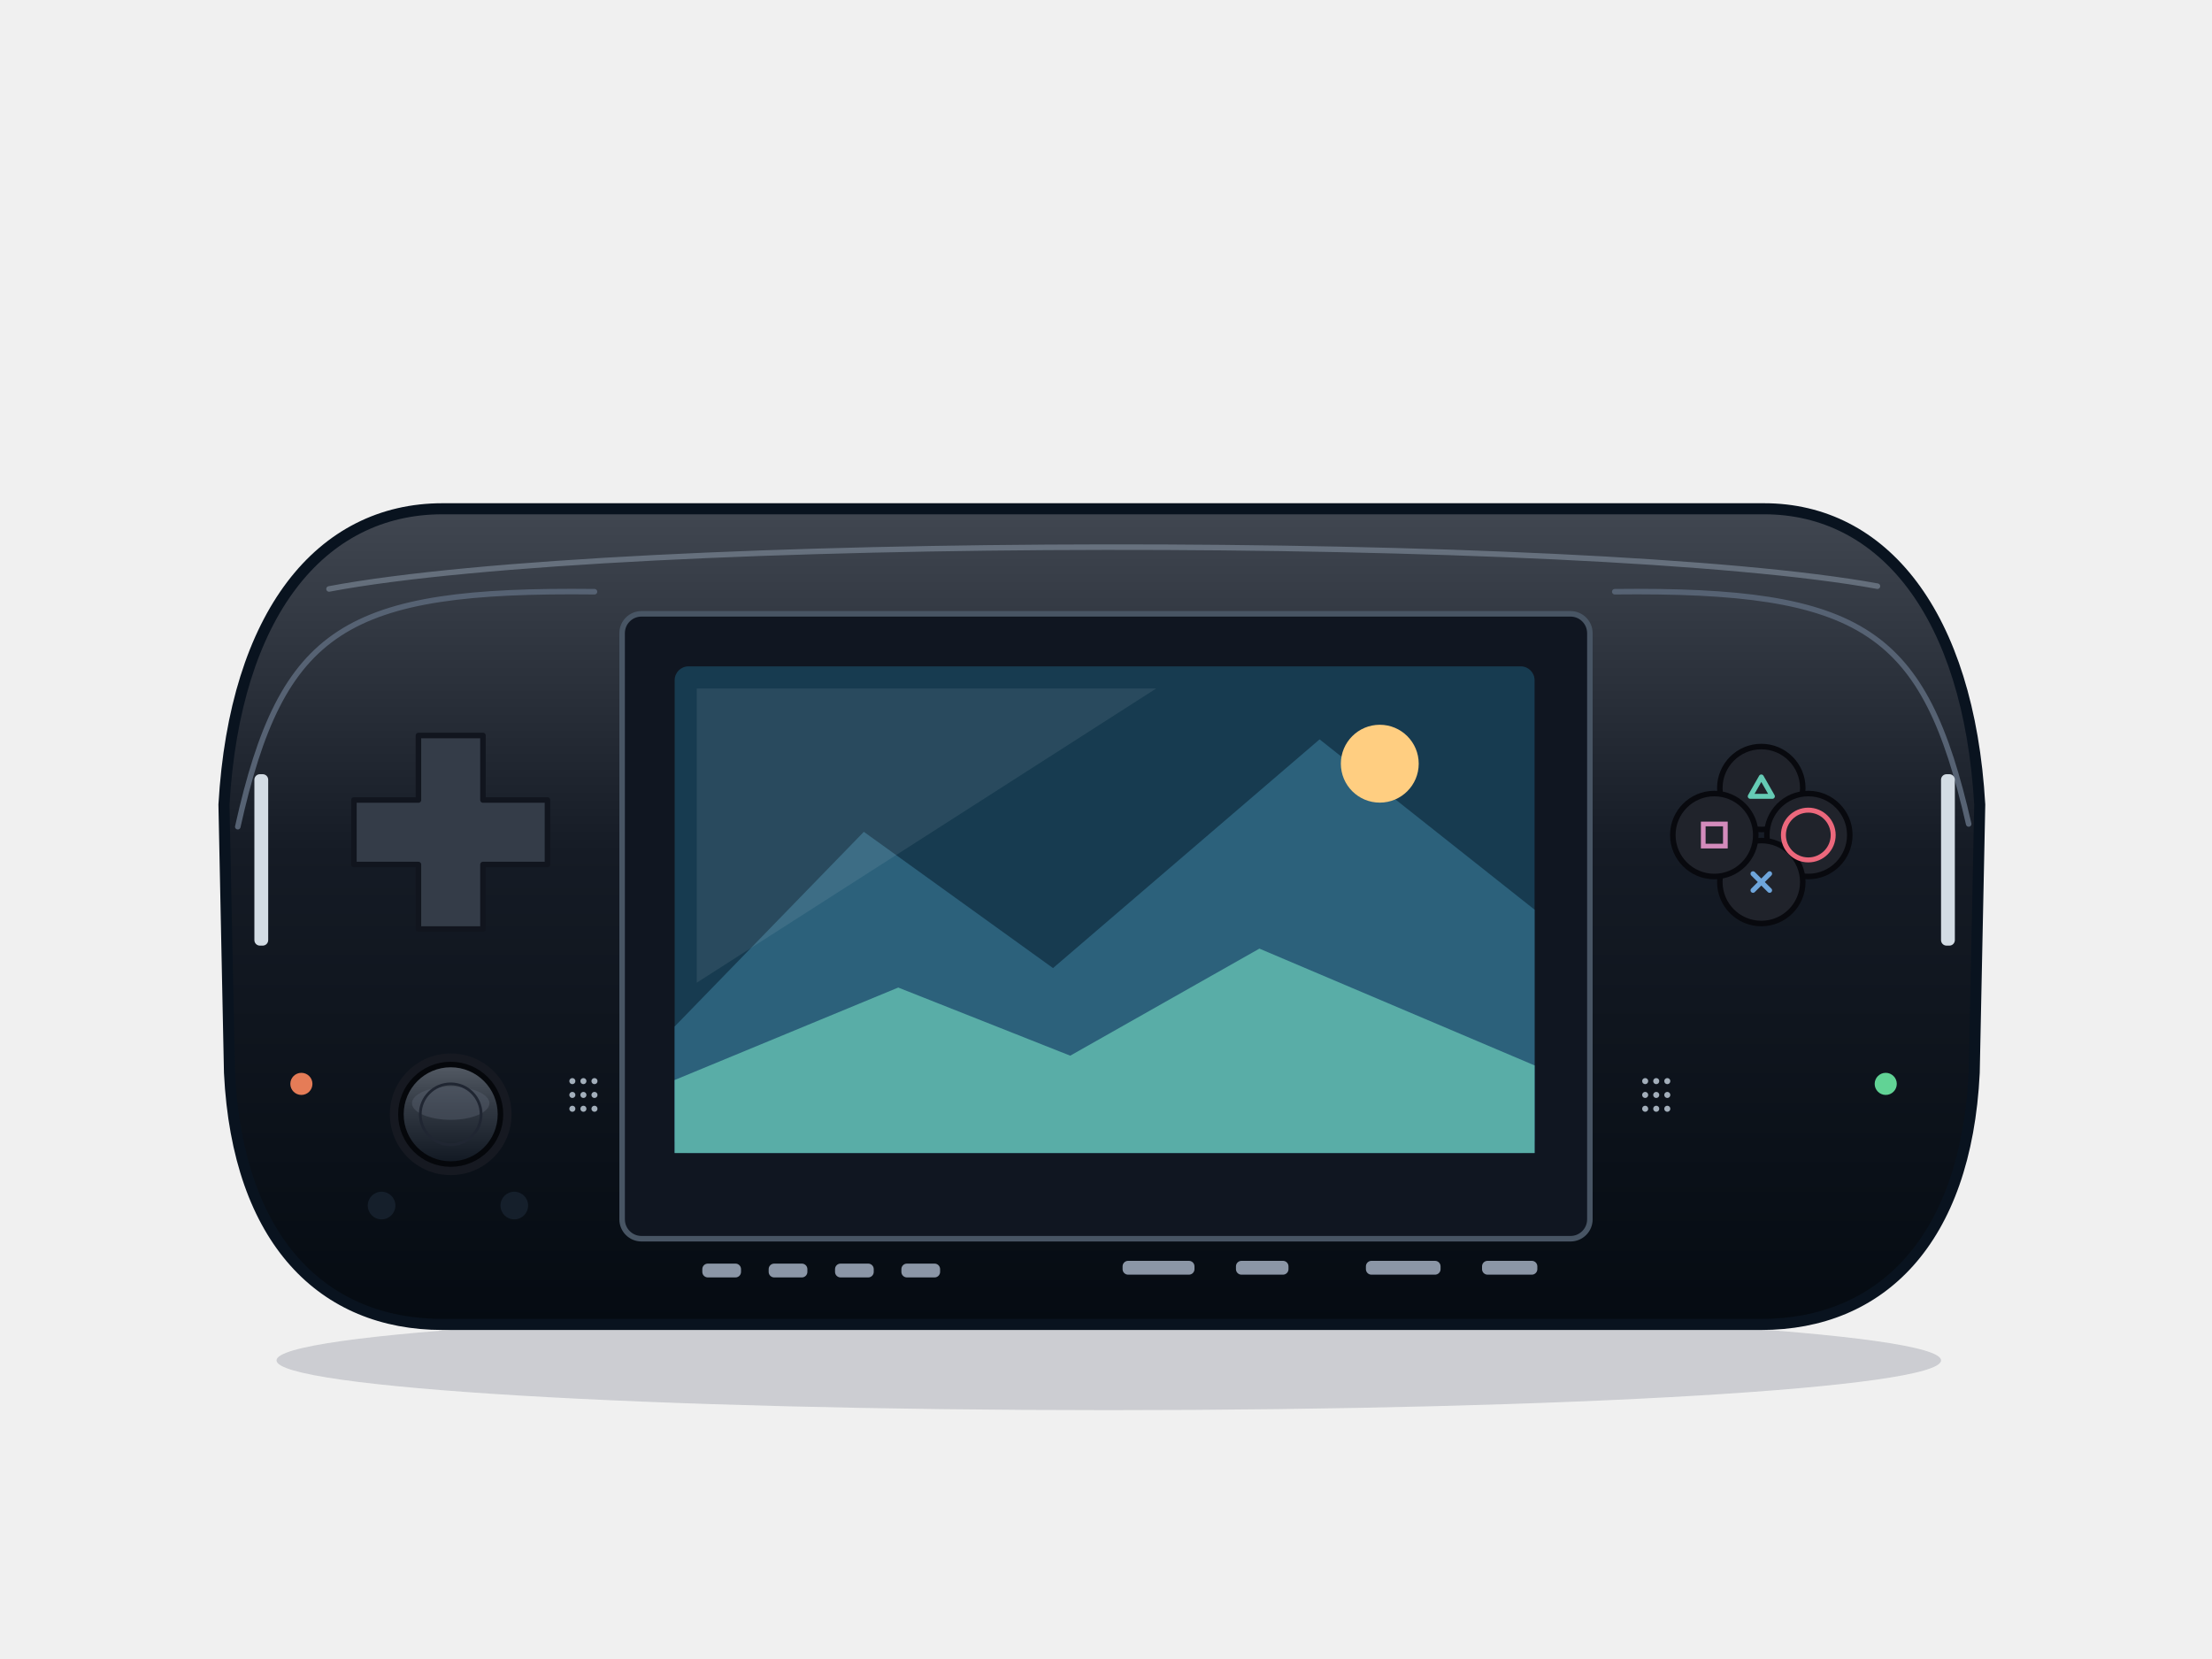
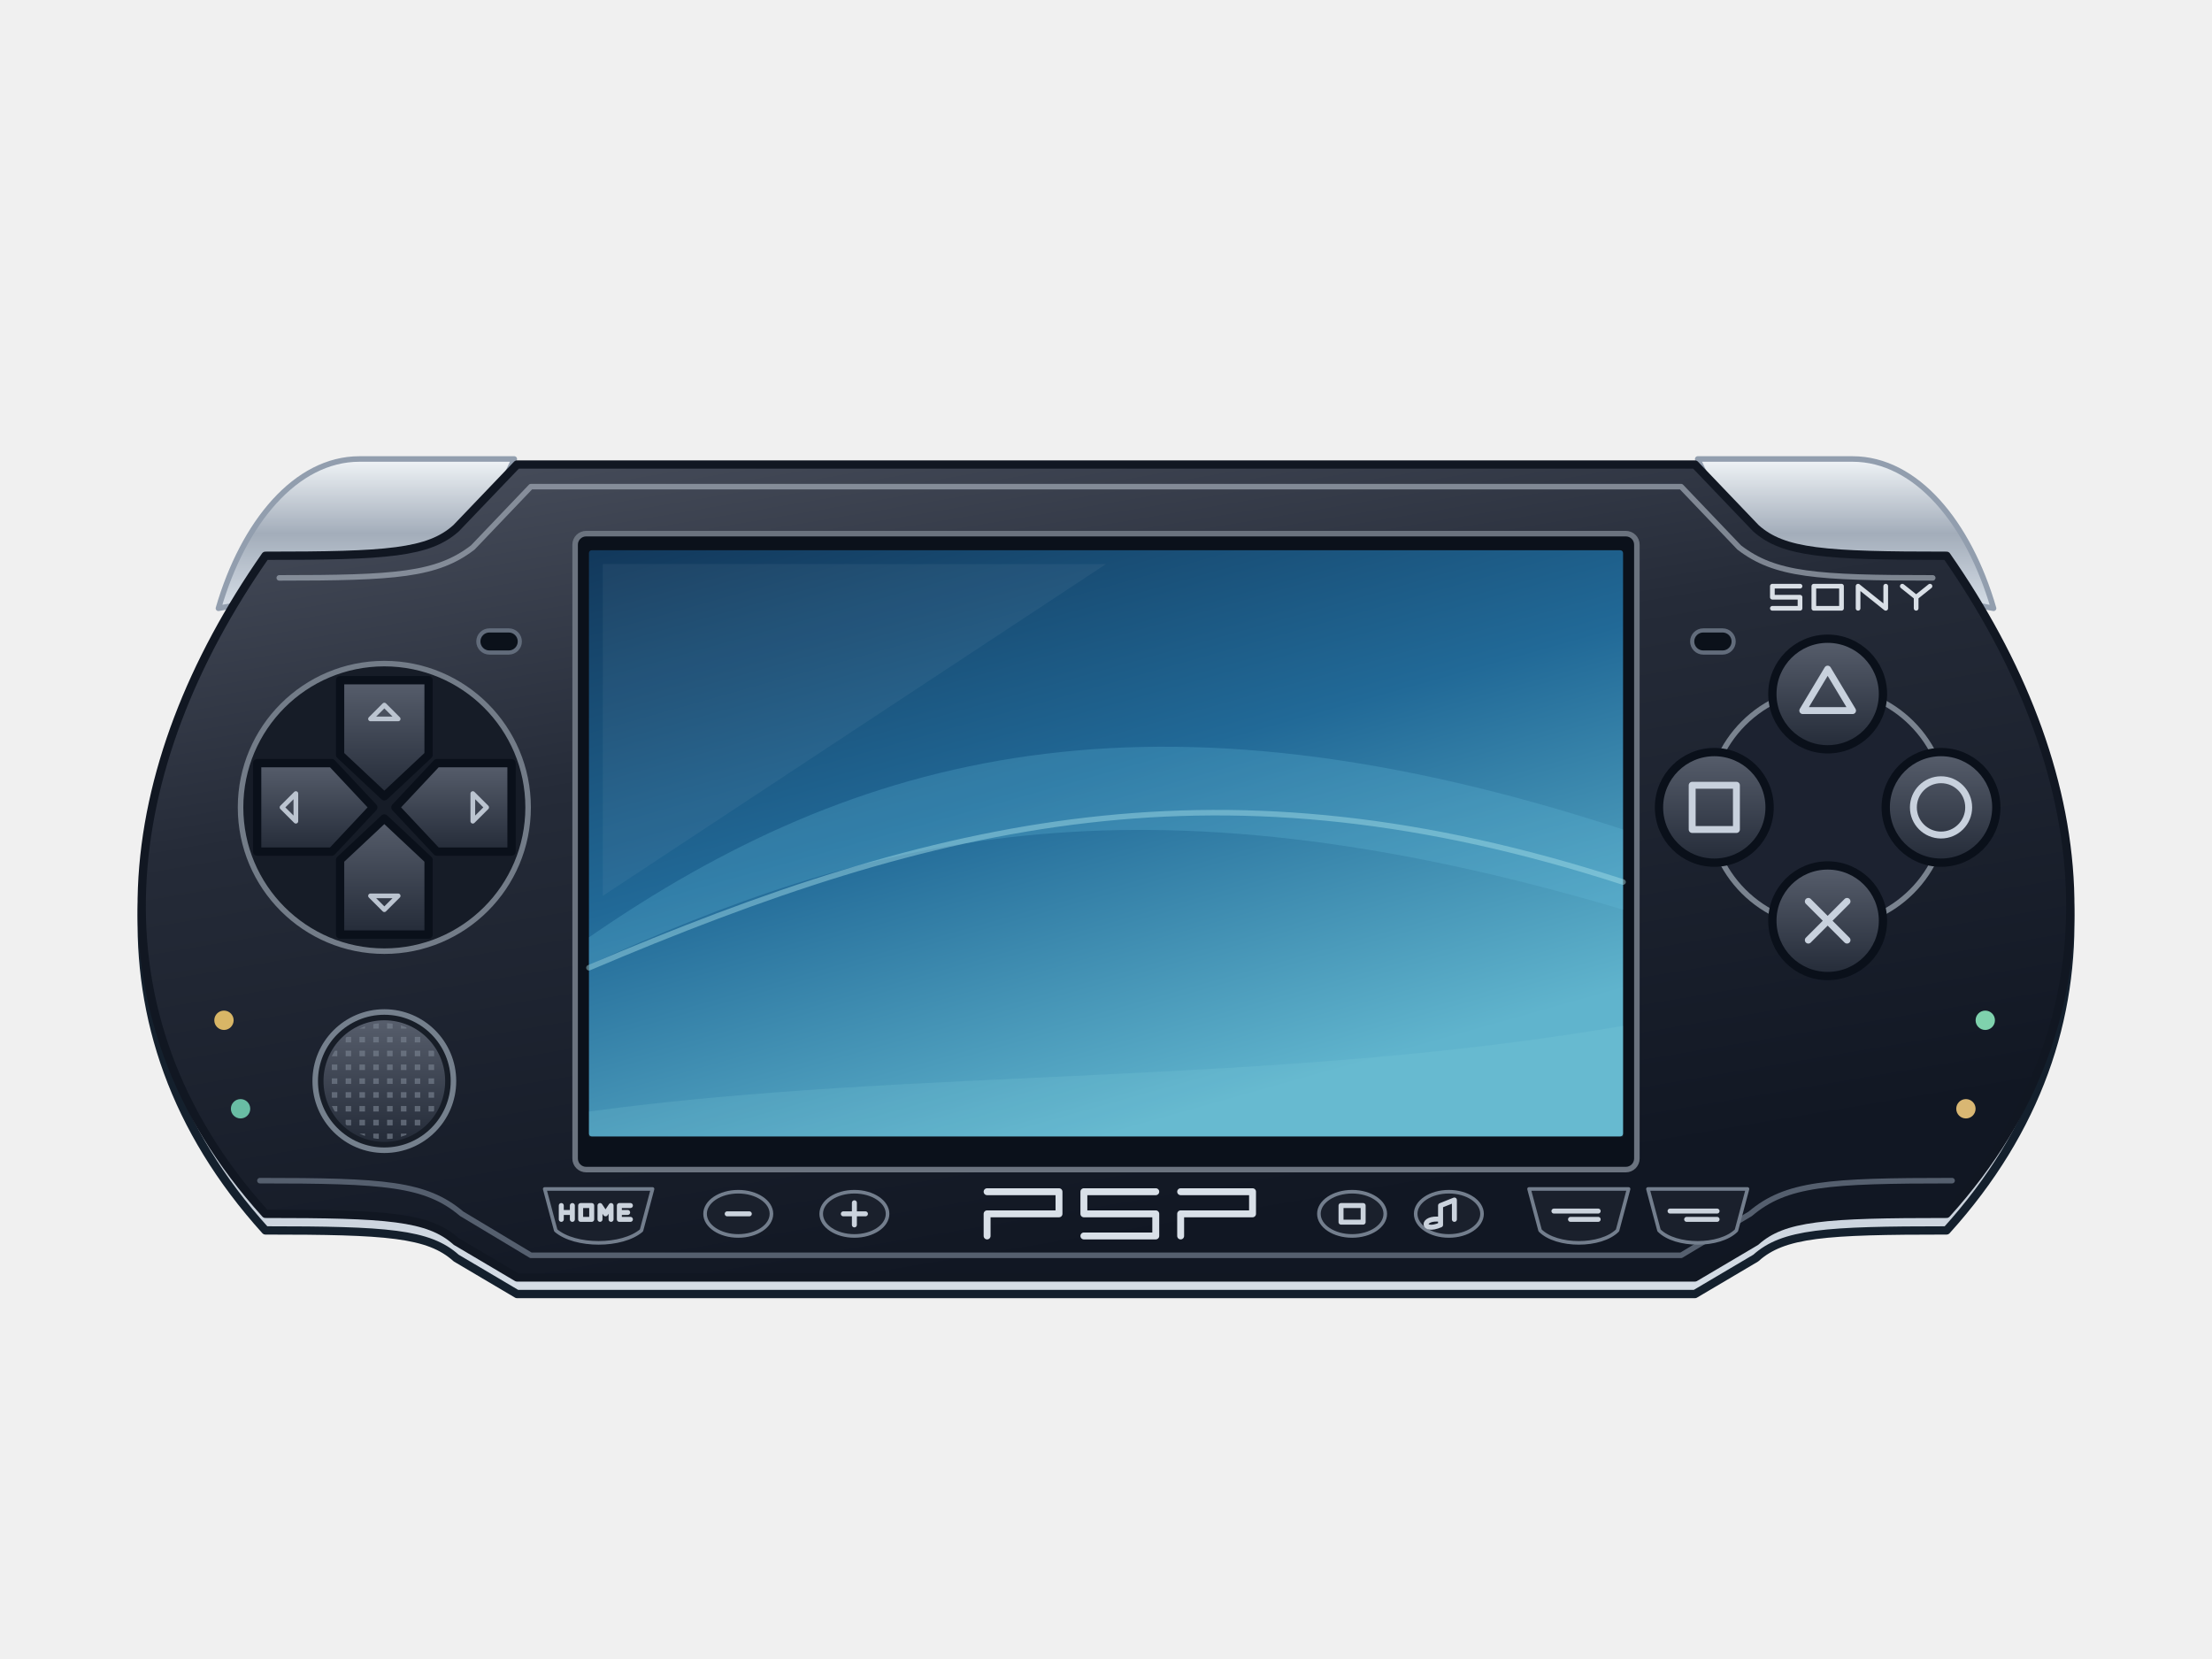
<svg xmlns="http://www.w3.org/2000/svg" width="800" height="600" viewBox="0 0 800 600">
  <defs>
-     <linearGradient id="dark" x1="0" y1="0" x2="0.8" y2="1">
-       <stop stop-color="#4a5362" />
-       <stop offset="0.38" stop-color="#262d3b" />
-       <stop offset="1" stop-color="#10141d" />
-     </linearGradient>
-     <linearGradient id="black" x1="0" y1="0" x2="0" y2="1">
-       <stop stop-color="#414751" />
-       <stop offset="0.42" stop-color="#151b25" />
-       <stop offset="1" stop-color="#050b12" />
+     <linearGradient id="black" x1="0" y1="0" x2="0.4" y2="1">
+       <stop stop-color="#4B515F" />
+       <stop offset="0.42" stop-color="#252B38" />
+       <stop offset="1" stop-color="#111723" />
    </linearGradient>
    <linearGradient id="rubber" x1="0" y1="0" x2="0" y2="1">
-       <stop stop-color="#545b65" />
-       <stop offset="0.45" stop-color="#303741" />
-       <stop offset="1" stop-color="#111822" />
+       <stop stop-color="#575E6C" />
+       <stop offset="1" stop-color="#242B38" />
    </linearGradient>
    <linearGradient id="silver" x1="0" y1="0" x2="0" y2="1">
-       <stop stop-color="#f6f8fa" />
-       <stop offset="0.42" stop-color="#bfc7d1" />
-       <stop offset="0.5" stop-color="#8b95a4" />
-       <stop offset="1" stop-color="#dbe2e9" />
+       <stop stop-color="#F0F4F7" />
+       <stop offset="0.5" stop-color="#A3ADBA" />
+       <stop offset="1" stop-color="#D6DEE7" />
    </linearGradient>
-     <linearGradient id="cream" x1="0" y1="0" x2="0.3" y2="1">
-       <stop stop-color="#eee6d2" />
-       <stop offset="0.5" stop-color="#cfc5ad" />
-       <stop offset="1" stop-color="#a19b8c" />
+     <linearGradient id="screen" x1="0" y1="0" x2="0.5" y2="1">
+       <stop stop-color="#12385B" />
+       <stop offset="0.5" stop-color="#216997" />
+       <stop offset="1" stop-color="#60B4CD" />
    </linearGradient>
-     <linearGradient id="wood" x1="0" y1="0" x2="0" y2="1">
-       <stop stop-color="#b8763e" />
-       <stop offset="0.45" stop-color="#80552f" />
-       <stop offset="1" stop-color="#55341f" />
-     </linearGradient>
-     <linearGradient id="gold" x1="0" y1="0" x2="0.9" y2="1">
-       <stop stop-color="#fff0a4" />
-       <stop offset="0.35" stop-color="#ffc841" />
-       <stop offset="0.7" stop-color="#d88a16" />
-       <stop offset="1" stop-color="#ffe380" />
-     </linearGradient>
-     <linearGradient id="glass" x1="0" y1="0" x2="0.7" y2="1">
-       <stop stop-color="#324963" />
-       <stop offset="0.5" stop-color="#0c1525" />
-       <stop offset="1" stop-color="#03101d" />
-     </linearGradient>
-     <linearGradient id="red" x1="0" y1="0" x2="0.8" y2="1">
-       <stop stop-color="#ff665b" />
-       <stop offset="0.55" stop-color="#d63136" />
-       <stop offset="1" stop-color="#8f1628" />
-     </linearGradient>
-     <linearGradient id="blue" x1="0" y1="0" x2="0.8" y2="1">
-       <stop stop-color="#72c1ff" />
-       <stop offset="0.55" stop-color="#258ad2" />
-       <stop offset="1" stop-color="#176087" />
-     </linearGradient>
-     <linearGradient id="purple" x1="0" y1="0" x2="0.8" y2="1">
-       <stop stop-color="#b286ed" />
-       <stop offset="0.55" stop-color="#7551ac" />
-       <stop offset="1" stop-color="#452a6e" />
-     </linearGradient>
+     <pattern id="knurl" width="5" height="5" patternUnits="userSpaceOnUse">
+       <path d="M0 0h2v2H0Z" fill="#77808D" opacity="0.65" />
+     </pattern>
  </defs>
-   <ellipse cx="401" cy="492" rx="301" ry="18" fill="#162039" opacity="0.17" />
-   <path d="M160 184h478c43 0 74 38 78 107l-2 97c-3 61-34 91-77 91H160c-43 0-74-30-77-91l-2-97c4-69 35-107 79-107Z" fill="url(#black)" stroke="#09131f" stroke-width="4" stroke-linecap="round" stroke-linejoin="round" />
-   <path d="M119 213C225 193 575 193 679 212" fill="none" stroke="#91a0b0" stroke-width="2" stroke-linecap="round" stroke-linejoin="round" opacity="0.5" />
-   <rect x="225" y="222" width="350" height="226" rx="7" fill="#101621" stroke="#485564" stroke-width="2" />
-   <rect x="244" y="241" width="311" height="176" rx="5" fill="#173b50" />
-   <path d="M244 371.24L312.42 300.84L380.84 350.12L477.25 267.4L555 329.0V417H244Z" fill="#2c617b" />
-   <path d="M244 390.6L324.86 357.16L387.06 381.8L455.48 343.08L555 385.32V417H244Z" fill="#59ada7" />
-   <ellipse cx="499.02" cy="276.2" rx="14.08" ry="14.08" fill="#ffce81" />
-   <path d="M252 249H418.16L252 355.4Z" fill="#ffffff" opacity="0.08" />
-   <path d="M86 299C102 227 125 213 215 214M584 214c90-1 112 14 128 84" fill="none" stroke="#566273" stroke-width="2" stroke-linecap="round" stroke-linejoin="round" />
-   <path d="M151.333 266h23.333v23.333h23.333v23.333h-23.333v23.333h-23.333v-23.333h-23.333v-23.333h23.333Z" fill="#343c48" stroke="#11151e" stroke-width="2" stroke-linecap="round" stroke-linejoin="round" />
-   <ellipse cx="163" cy="403" rx="22" ry="22" fill="#161921" />
-   <ellipse cx="163" cy="403" rx="18" ry="18" fill="url(#rubber)" stroke="#05070b" stroke-width="2" />
-   <ellipse cx="163" cy="399" rx="14" ry="6" fill="#545b69" opacity="0.5" />
-   <ellipse cx="163" cy="403" rx="11" ry="11" fill="none" stroke="#202632" stroke-width="1" />
-   <ellipse cx="637" cy="285" rx="15" ry="15" fill="#20232b" stroke="#08090e" stroke-width="2" />
-   <ellipse cx="654" cy="302" rx="15" ry="15" fill="#20232b" stroke="#08090e" stroke-width="2" />
-   <ellipse cx="637" cy="319" rx="15" ry="15" fill="#20232b" stroke="#08090e" stroke-width="2" />
-   <ellipse cx="620" cy="302" rx="15" ry="15" fill="#20232b" stroke="#08090e" stroke-width="2" />
-   <path d="M633 288l4 -7 4 7Z" fill="none" stroke="#65cbb5" stroke-width="1.8" stroke-linecap="round" stroke-linejoin="round" />
-   <ellipse cx="654" cy="302" rx="9" ry="9" fill="none" stroke="#ec687c" stroke-width="1.8" />
-   <path d="M634 316l6 6m0-6-6 6" fill="none" stroke="#6ea5db" stroke-width="1.8" stroke-linecap="round" stroke-linejoin="round" />
-   <rect x="616" y="298" width="8" height="8" rx="0" fill="none" stroke="#d38bbc" stroke-width="1.7" />
-   <ellipse cx="138" cy="436" rx="5" ry="5" fill="#151f2b" />
-   <ellipse cx="186" cy="436" rx="5" ry="5" fill="#151f2b" />
-   <rect x="254" y="457" width="14" height="5" rx="2" fill="#8b96a6" />
-   <rect x="278" y="457" width="14" height="5" rx="2" fill="#8b96a6" />
-   <rect x="302" y="457" width="14" height="5" rx="2" fill="#8b96a6" />
-   <rect x="326" y="457" width="14" height="5" rx="2" fill="#8b96a6" />
-   <rect x="406" y="456" width="26" height="5" rx="2" fill="#8b96a6" />
-   <rect x="447" y="456" width="19" height="5" rx="2" fill="#8b96a6" />
-   <rect x="494" y="456" width="27" height="5" rx="2" fill="#8b96a6" />
-   <rect x="536" y="456" width="20" height="5" rx="2" fill="#8b96a6" />
-   <ellipse cx="207" cy="391" rx="1.1" ry="1.1" fill="#a3afbb" />
-   <ellipse cx="211" cy="391" rx="1.1" ry="1.1" fill="#a3afbb" />
-   <ellipse cx="215" cy="391" rx="1.1" ry="1.1" fill="#a3afbb" />
-   <ellipse cx="207" cy="396" rx="1.1" ry="1.1" fill="#a3afbb" />
-   <ellipse cx="211" cy="396" rx="1.1" ry="1.1" fill="#a3afbb" />
-   <ellipse cx="215" cy="396" rx="1.1" ry="1.1" fill="#a3afbb" />
-   <ellipse cx="207" cy="401" rx="1.1" ry="1.1" fill="#a3afbb" />
-   <ellipse cx="211" cy="401" rx="1.1" ry="1.1" fill="#a3afbb" />
-   <ellipse cx="215" cy="401" rx="1.1" ry="1.1" fill="#a3afbb" />
-   <ellipse cx="595" cy="391" rx="1.1" ry="1.1" fill="#a3afbb" />
-   <ellipse cx="599" cy="391" rx="1.1" ry="1.1" fill="#a3afbb" />
-   <ellipse cx="603" cy="391" rx="1.1" ry="1.1" fill="#a3afbb" />
-   <ellipse cx="595" cy="396" rx="1.1" ry="1.1" fill="#a3afbb" />
-   <ellipse cx="599" cy="396" rx="1.1" ry="1.1" fill="#a3afbb" />
-   <ellipse cx="603" cy="396" rx="1.1" ry="1.1" fill="#a3afbb" />
-   <ellipse cx="595" cy="401" rx="1.1" ry="1.1" fill="#a3afbb" />
-   <ellipse cx="599" cy="401" rx="1.1" ry="1.1" fill="#a3afbb" />
-   <ellipse cx="603" cy="401" rx="1.1" ry="1.1" fill="#a3afbb" />
-   <rect x="92" y="280" width="5" height="62" rx="2" fill="#d3dce4" />
-   <rect x="702" y="280" width="5" height="62" rx="2" fill="#d3dce4" />
-   <ellipse cx="682" cy="392" rx="4" ry="4" fill="#61d395" />
-   <ellipse cx="109" cy="392" rx="4" ry="4" fill="#e57c57" />
+   <g stroke-linecap="round" stroke-linejoin="round">
+     <path d="M79 220c9-31 28-54 51-54h56l-18 38Z" fill="url(#silver)" stroke="#929EAE" stroke-width="2" />
+     <path d="M614 166h56c23 0 42 23 51 54l-89-16Z" fill="url(#silver)" stroke="#929EAE" stroke-width="2" />
+     <path d="M187 174h426l22 23c10 9 25 10 69 10 53 76 66 165 0 238-44 0-59 1-69 10l-22 13H187l-22-13c-10-9-25-10-69-10-66-73-53-162 0-238 44 0 59-1 69-10Z" fill="url(#silver)" stroke="#14202D" stroke-width="3" />
+     <path d="M187 168h426l22 23c10 9 25 10 69 10 53 76 66 165 0 238-44 0-59 1-69 10l-22 13H187l-22-13c-10-9-25-10-69-10-66-73-53-162 0-238 44 0 59-1 69-10Z" fill="url(#black)" stroke="#111722" stroke-width="3" />
+     <path d="M101 209c42 0 57-1 70-11l21-22h416l21 22c13 10 28 11 70 11" fill="none" stroke="#A2ABB7" stroke-width="2" opacity="0.7" />
+     <path d="M94 427c45 0 60 1 73 12l25 15h416l25-15c13-11 28-12 73-12" fill="none" stroke="#555F6E" stroke-width="2" />
+     <rect x="208" y="193" width="384" height="230" rx="4" fill="#0B111B" stroke="#6B737F" stroke-width="2" />
+     <rect x="213" y="199" width="374" height="212" rx="1" fill="url(#screen)" />
+     <path d="M213 339c97-67 203-95 374-39v29c-178-53-275-25-374 20Z" fill="#65BCDB" opacity="0.26" />
+     <path d="M213 350c127-54 229-78 374-31" fill="none" stroke="#A7E0E8" stroke-width="2" opacity="0.45" />
+     <path d="M213 402c118-16 246-9 374-31v40H213Z" fill="#85D1DB" opacity="0.18" />
+     <path d="M218 204h182L218 324Z" fill="#FFF" opacity="0.05" />
+     <circle cx="139" cy="292" r="52" fill="#161C27" stroke="#737C88" stroke-width="2" />
+     <g fill="url(#rubber)" stroke="#0A101A" stroke-width="3">
+       <path d="M123 246h32v27l-16 15-16-15Z" />
+       <path d="M123 338h32v-27l-16-15-16 15Z" />
+       <path d="M93 276v32h27l15-16-15-16Z" />
+       <path d="M185 276v32h-27l-15-16 15-16Z" />
+     </g>
+     <g fill="none" stroke="#BBC4D0" stroke-width="1.7">
+       <path d="M134 260l5-5 5 5Z" />
+       <path d="M134 324l5 5 5-5Z" />
+       <path d="M107 287l-5 5 5 5Z" />
+       <path d="M171 287l5 5-5 5Z" />
+     </g>
+     <circle cx="139" cy="391" r="25" fill="#171D27" stroke="#75808D" stroke-width="2" />
+     <circle cx="139" cy="391" r="22" fill="url(#rubber)" />
+     <circle cx="139" cy="391" r="21" fill="url(#knurl)" />
+     <circle cx="661" cy="292" r="43" fill="#1C2230" stroke="#7A838F" stroke-width="2" />
+     <g fill="url(#rubber)" stroke="#0A101A" stroke-width="3">
+       <circle cx="661" cy="251" r="20" />
+       <circle cx="702" cy="292" r="20" />
+       <circle cx="661" cy="333" r="20" />
+       <circle cx="620" cy="292" r="20" />
+     </g>
+     <g fill="none" stroke="#C8D1DD" stroke-width="2.5">
+       <path d="M652 257l9-15 9 15Z" />
+       <circle cx="702" cy="292" r="10" />
+       <path d="M654 326l14 14m0-14-14 14" />
+       <path d="M612 284h16v16h-16Z" />
+     </g>
+     <rect x="173" y="228" width="15" height="8" rx="4" fill="#0B111A" stroke="#626C7B" stroke-width="1.5" />
+     <rect x="612" y="228" width="15" height="8" rx="4" fill="#0B111A" stroke="#626C7B" stroke-width="1.5" />
+     <circle cx="81" cy="369" r="3.5" fill="#D8B666" />
+     <circle cx="87" cy="401" r="3.5" fill="#69BDA4" />
+     <circle cx="718" cy="369" r="3.5" fill="#7FD2AD" />
+     <circle cx="711" cy="401" r="3.5" fill="#D9B773" />
+     <g fill="#1A202C" stroke="#737E8D" stroke-width="1.3">
+       <path d="M197 430h39l-4 15c-7 6-24 6-31 0Z" />
+       <ellipse cx="267" cy="439" rx="12" ry="8" />
+       <ellipse cx="309" cy="439" rx="12" ry="8" />
+       <ellipse cx="489" cy="439" rx="12" ry="8" />
+       <ellipse cx="524" cy="439" rx="12" ry="8" />
+       <path d="M553 430h36l-4 15c-6 6-22 6-28 0Z" />
+       <path d="M596 430h36l-4 15c-6 6-22 6-28 0Z" />
+     </g>
+     <g fill="none" stroke="#CBD3DD" stroke-width="1.8">
+       <path d="M203 441v-5m0 2.5h4m0-2.5v5m3 0v-5h4v5Zm7 0v-5l2 3 2-3v5m7-5h-4v5h4m-4-2.5h3" />
+       <path d="M263 439h8m34 0h8m-4-4v8m176-7h8v6h-8Zm36 0v7c-7 3-7-3 0-2m0-5 5-2v7" />
+       <path d="M562 438h16m-10 3h10m26-3h17m-11 3h11" />
+     </g>
+     <path d="M357 447v-8h26v-8h-26m61 0h-26v8h26v8h-26m35 0v-8h26v-8h-26" fill="none" stroke="#D9E0E8" stroke-width="2.5" />
+     <path d="M651 212h-10v4h10v4h-10m15 0v-8h10v8Zm16 0v-8l10 8v-8m6 0 5 4 5-4m-5 4v4" fill="none" stroke="#D9DFE6" stroke-width="1.7" />
+   </g>
</svg>
